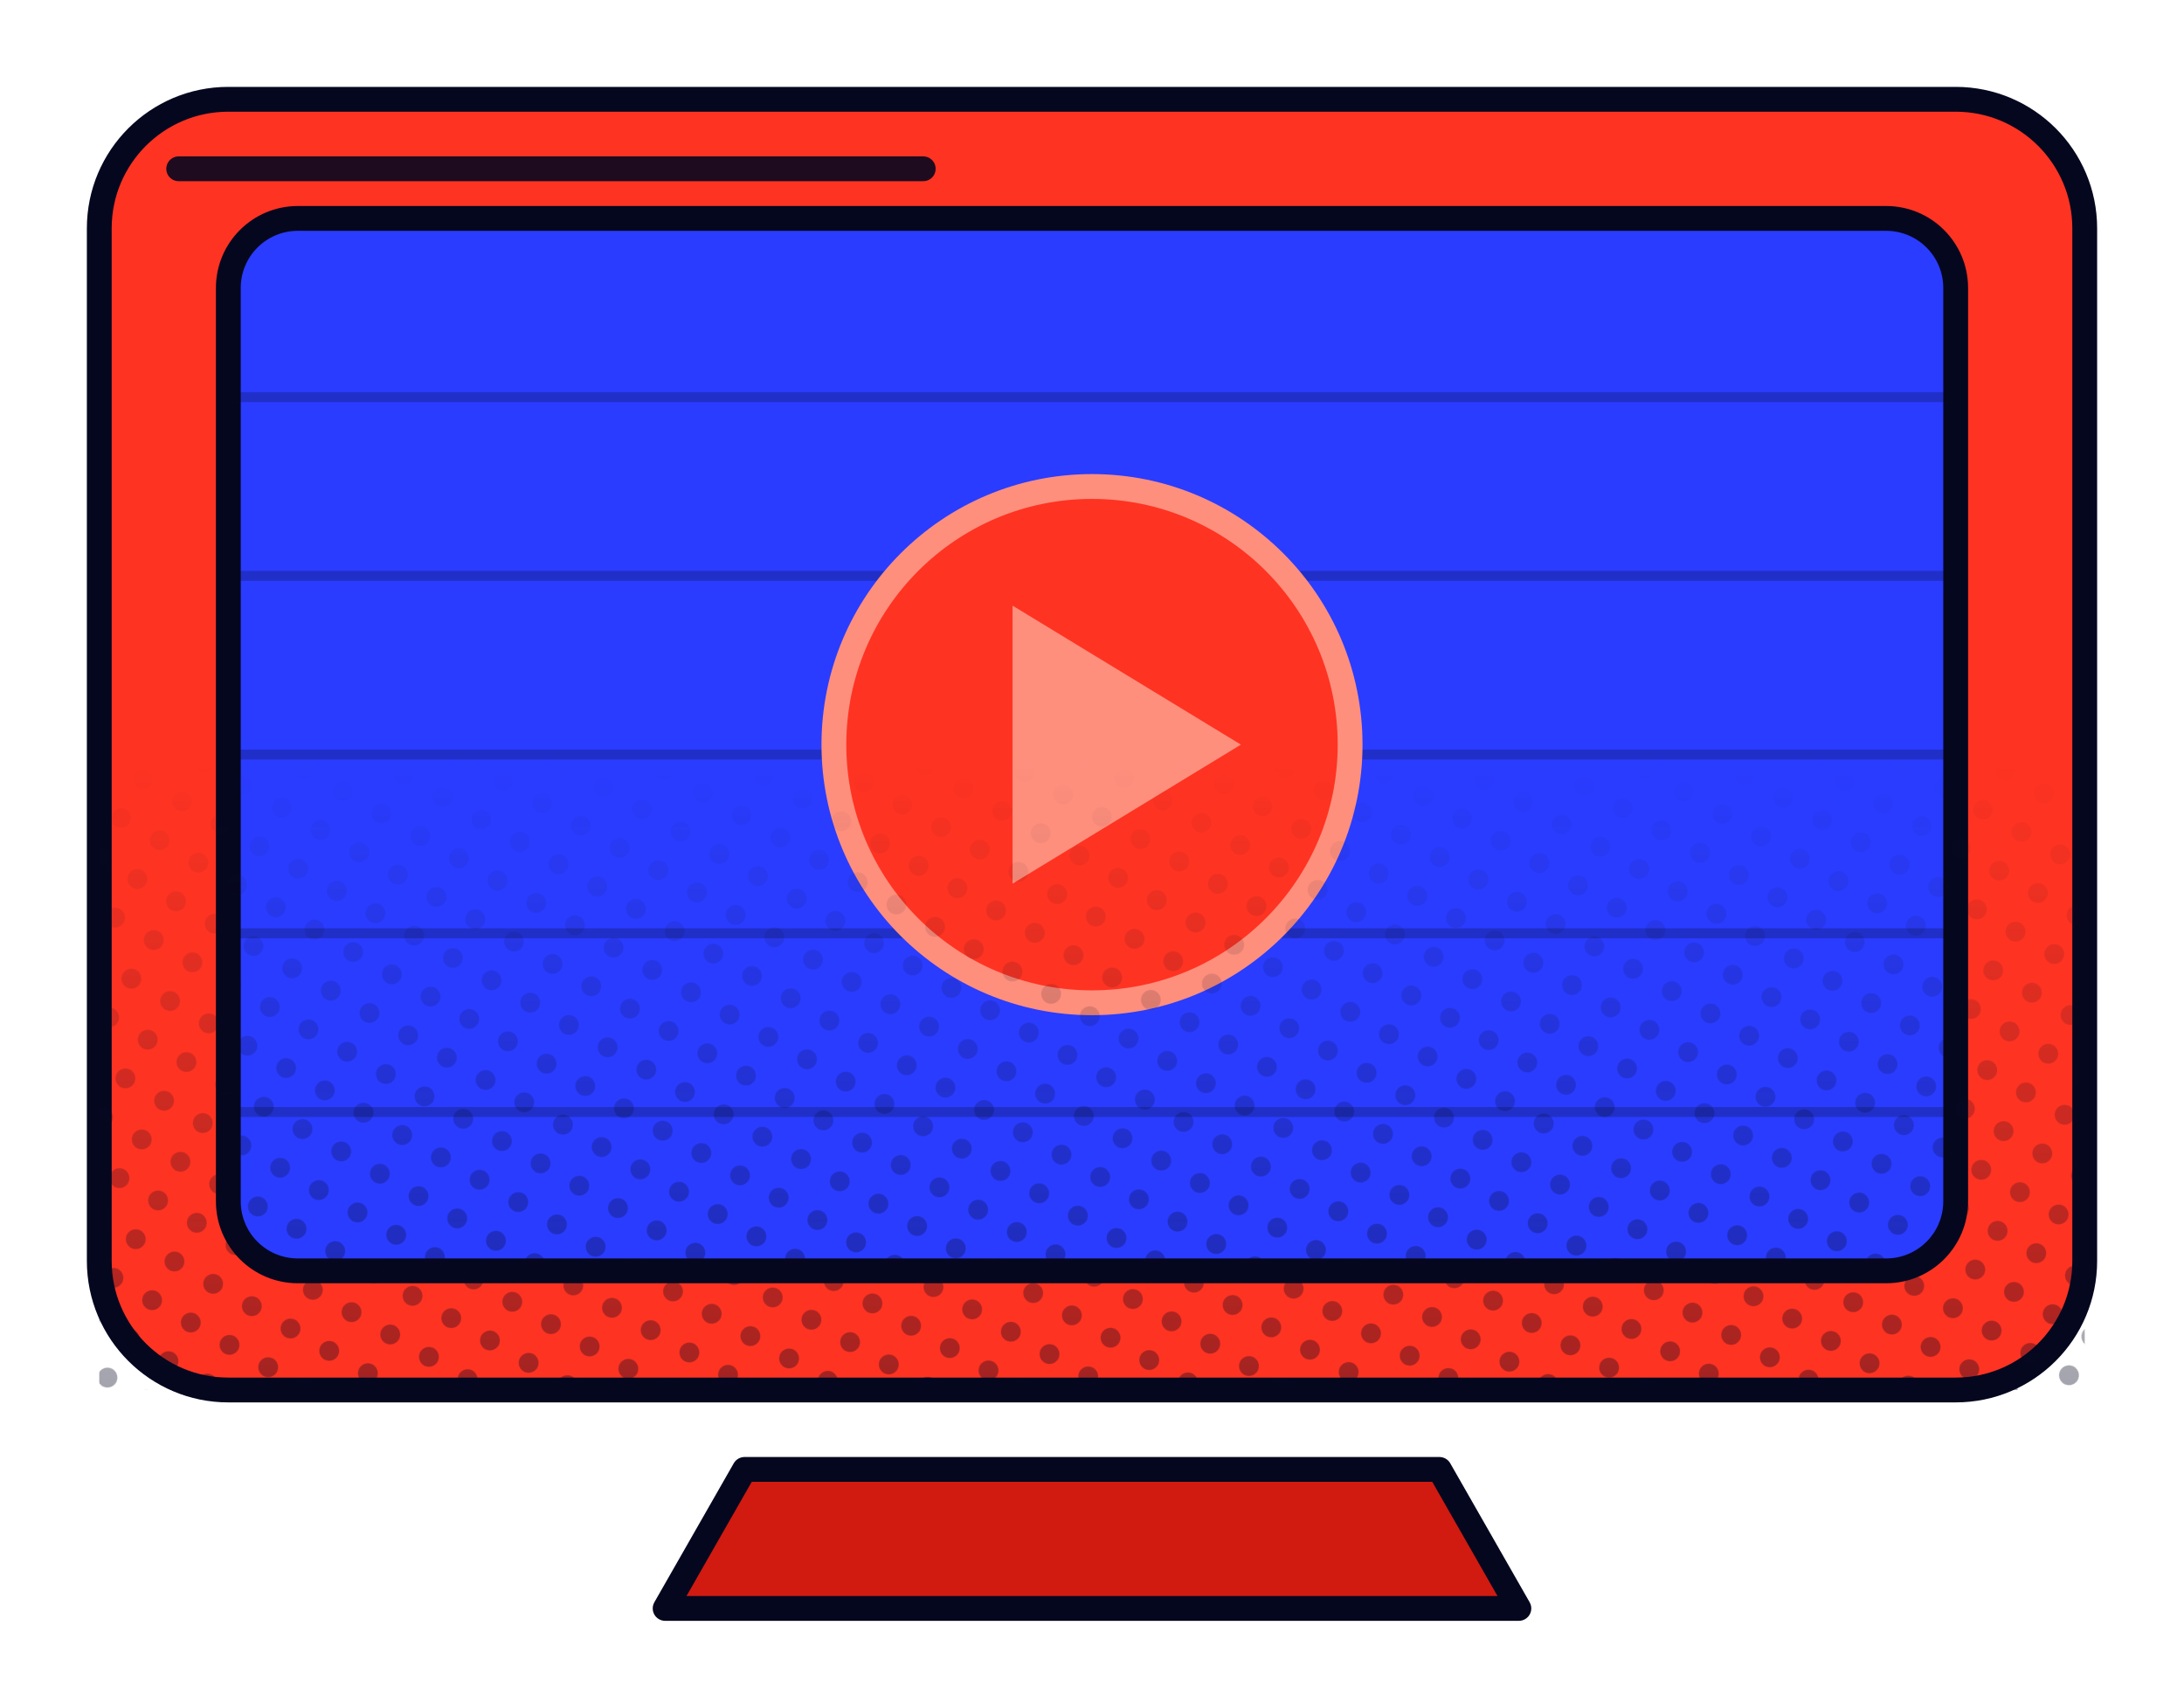
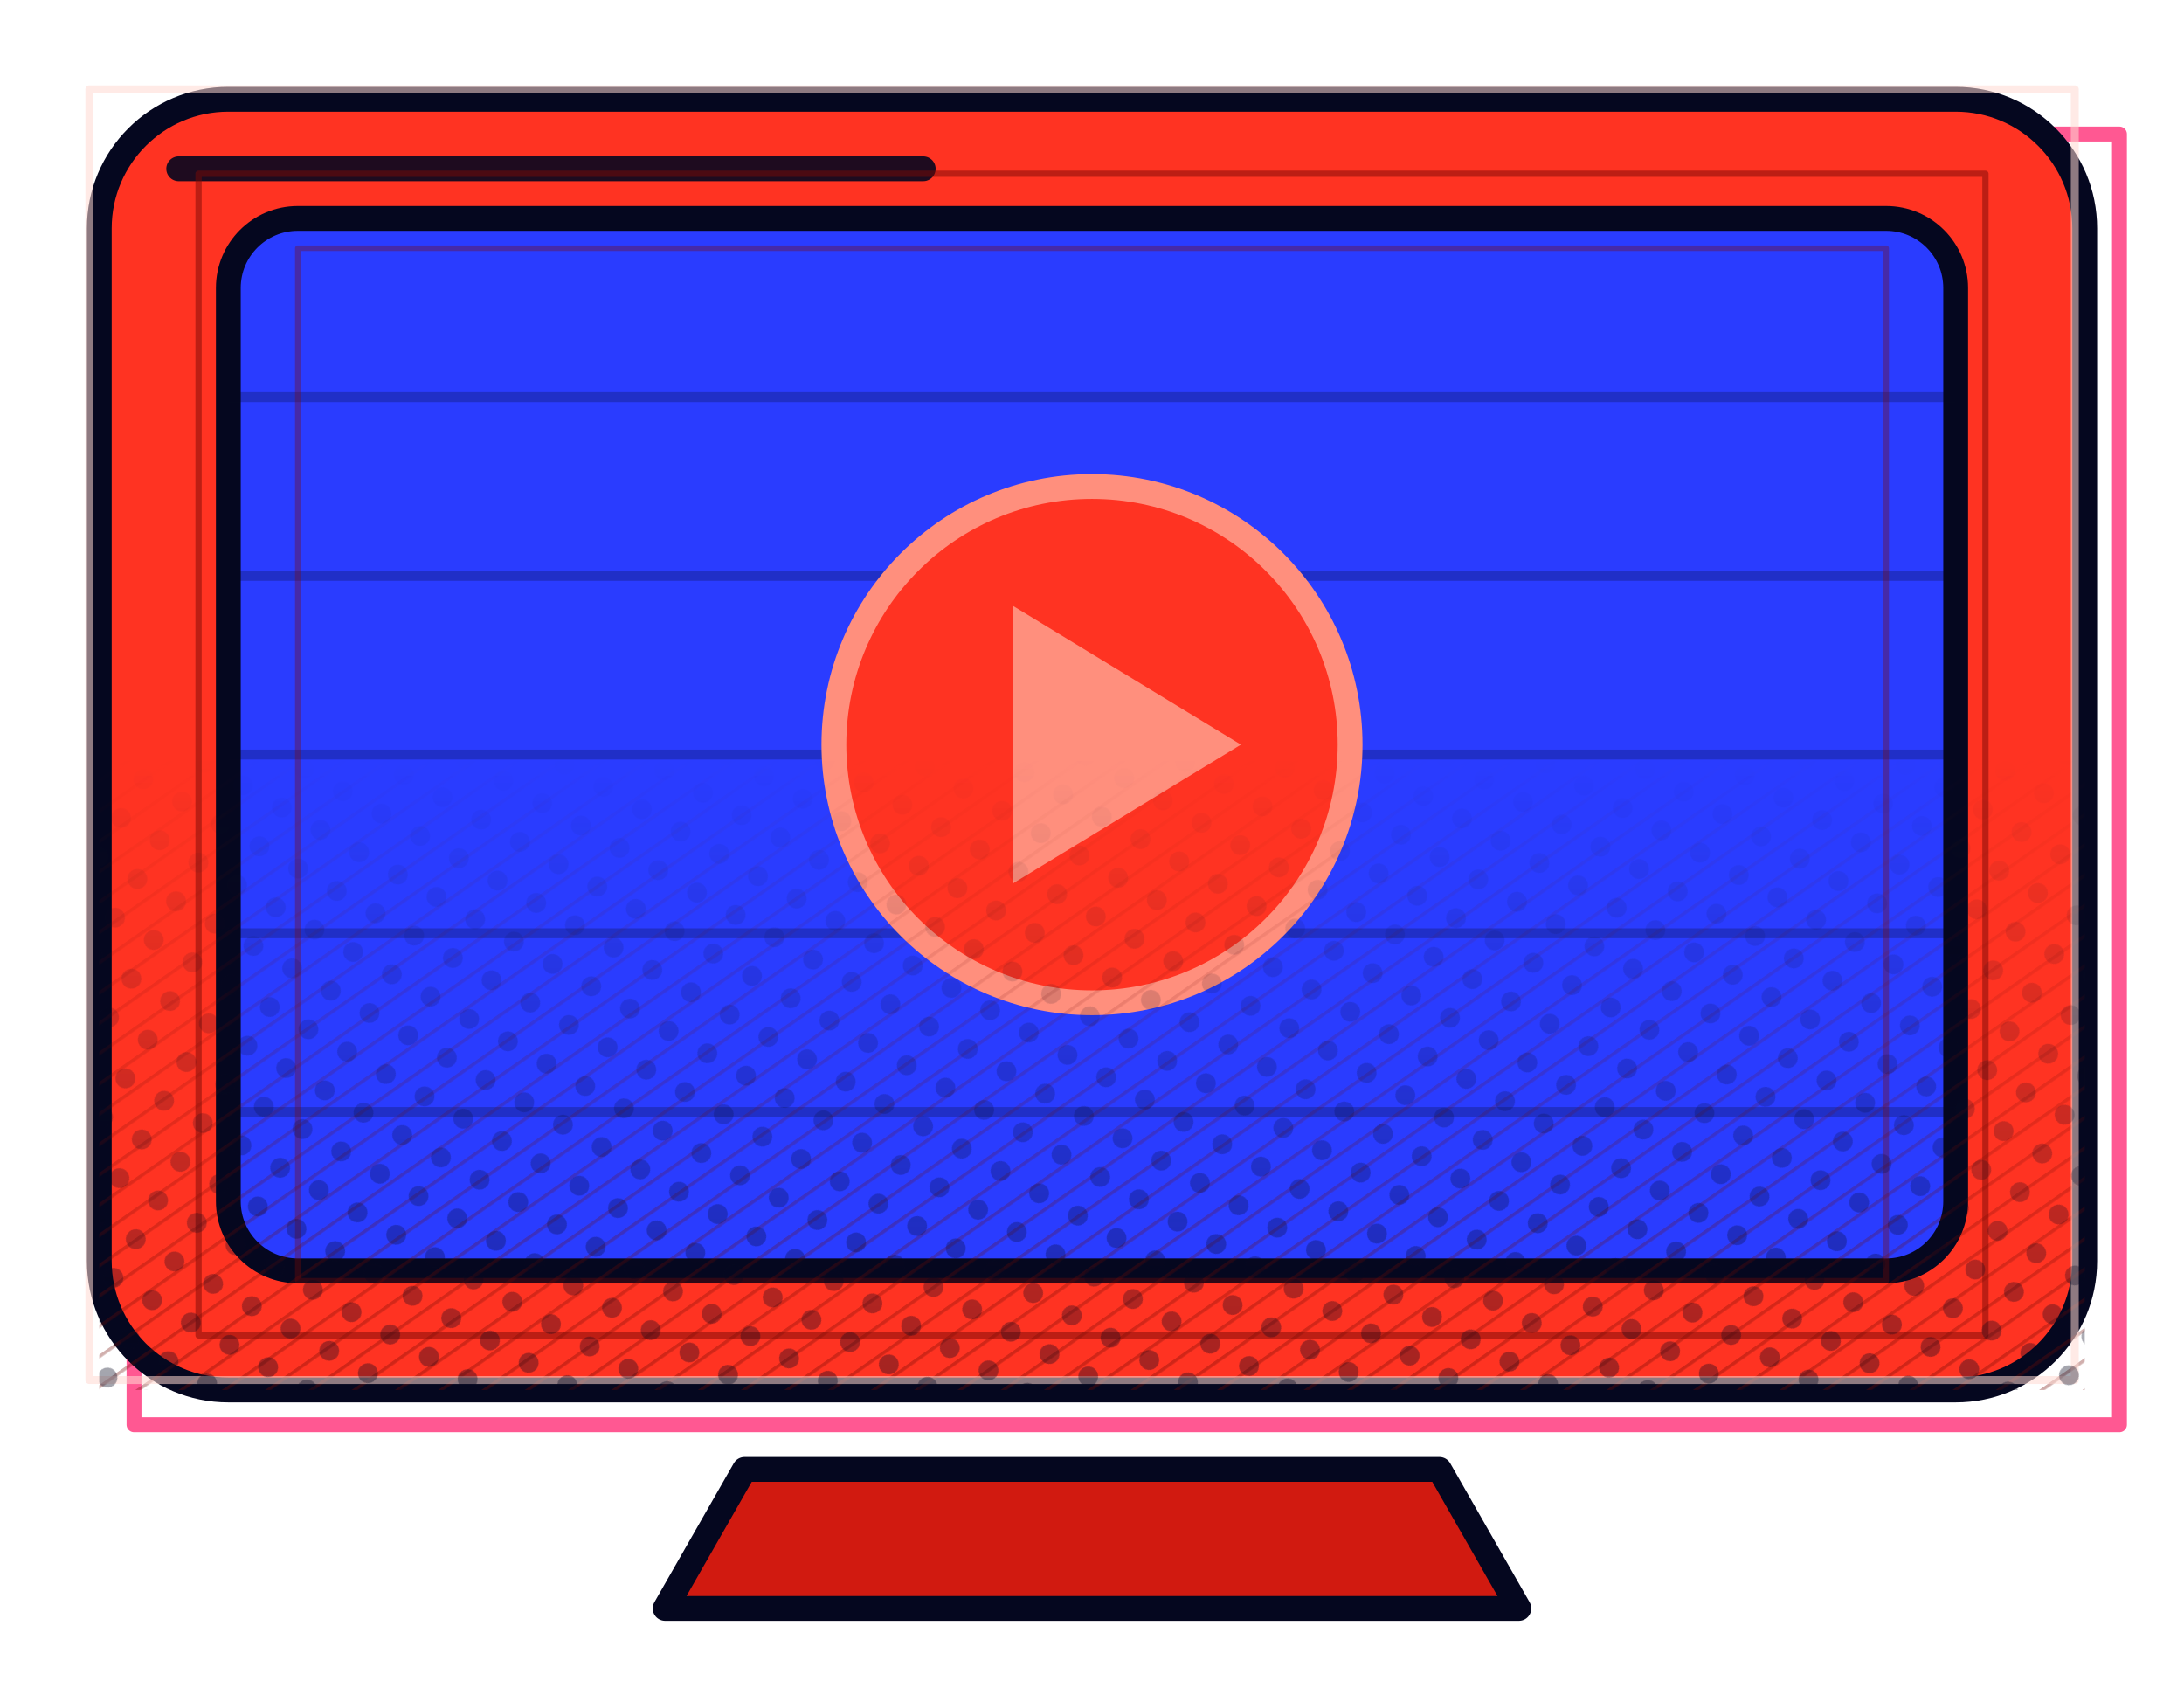
<svg xmlns="http://www.w3.org/2000/svg" viewBox="0 0 440 340" role="img" aria-label="Pantalla de streaming">
  <defs>
+     <pattern id="hc" width="5" height="5" patternUnits="userSpaceOnUse" patternTransform="rotate(-35)">
+       <path d="M0 0H5" stroke="#6e0903" stroke-width="1.3" />
+     </pattern>
    <pattern id="ht" width="9" height="9" patternUnits="userSpaceOnUse" patternTransform="rotate(30)">
      <circle cx="4.5" cy="4.5" r="2" fill="#05071f" />
    </pattern>
    <linearGradient id="fd" x1="0" y1="0" x2="0" y2="1">
      <stop offset=".45" stop-color="#000" />
      <stop offset="1" stop-color="#fff" />
    </linearGradient>
    <mask id="mk">
      <rect width="440.0" height="340.0" fill="url(#fd)" />
    </mask>
  </defs>
+   <path d="M20 20H420V280H20Z" fill="none" stroke="#ff3b7f" stroke-width="3" stroke-linejoin="round" transform="translate(7 7)" opacity=".85" />
  <rect x="20" y="20" width="400" height="260" rx="26" fill="#ff3322" stroke="#05071f" stroke-width="5" stroke-linejoin="round" stroke-linecap="round" />
  <rect x="46" y="44" width="348" height="212" rx="14" fill="#2a3cff" stroke="#05071f" stroke-width="5" />
  <path d="M46 80h348M46 116h348M46 152h348M46 188h348M46 224h348" stroke="#05071f" stroke-width="2" opacity=".25" />
  <circle cx="220" cy="150" r="52" fill="#ff3322" stroke="#ff8f7d" stroke-width="5" />
  <path d="M204 122l46 28-46 28z" fill="#ff8f7d" />
  <path d="M150 296h140l16 28H134z" fill="#d11a10" stroke="#05071f" stroke-width="5" stroke-linejoin="round" stroke-linecap="round" />
  <path d="M36 34h150" stroke="#05071f" stroke-width="5" stroke-linecap="round" opacity=".9" />
+   <path d="M20 20H420V280H20Z" fill="url(#hc)" mask="url(#mk)" opacity=".5" />
+   <g transform="translate(220.0 170.0) scale(0.9) translate(-220.0 -170.0)">
+     <path d="M20 20H420V280H20Z" fill="none" stroke="#7a0a05" stroke-width="1.4" stroke-linejoin="round" opacity="0.5" />
+   </g>
+   <g transform="translate(220.0 170.0) scale(0.8) translate(-220.0 -170.0)">
+     <path d="M20 20H420V280H20Z" fill="none" stroke="#7a0a05" stroke-width="1.4" stroke-linejoin="round" opacity="0.35" />
+   </g>
+   <path d="M20 20H420V280H20Z" fill="none" stroke="#ffd9d2" stroke-width="1.6" stroke-linejoin="round" opacity=".55" transform="translate(-2 -2)" />
  <path d="M20 20H420V280H20Z" fill="url(#ht)" mask="url(#mk)" opacity=".55" />
</svg>
